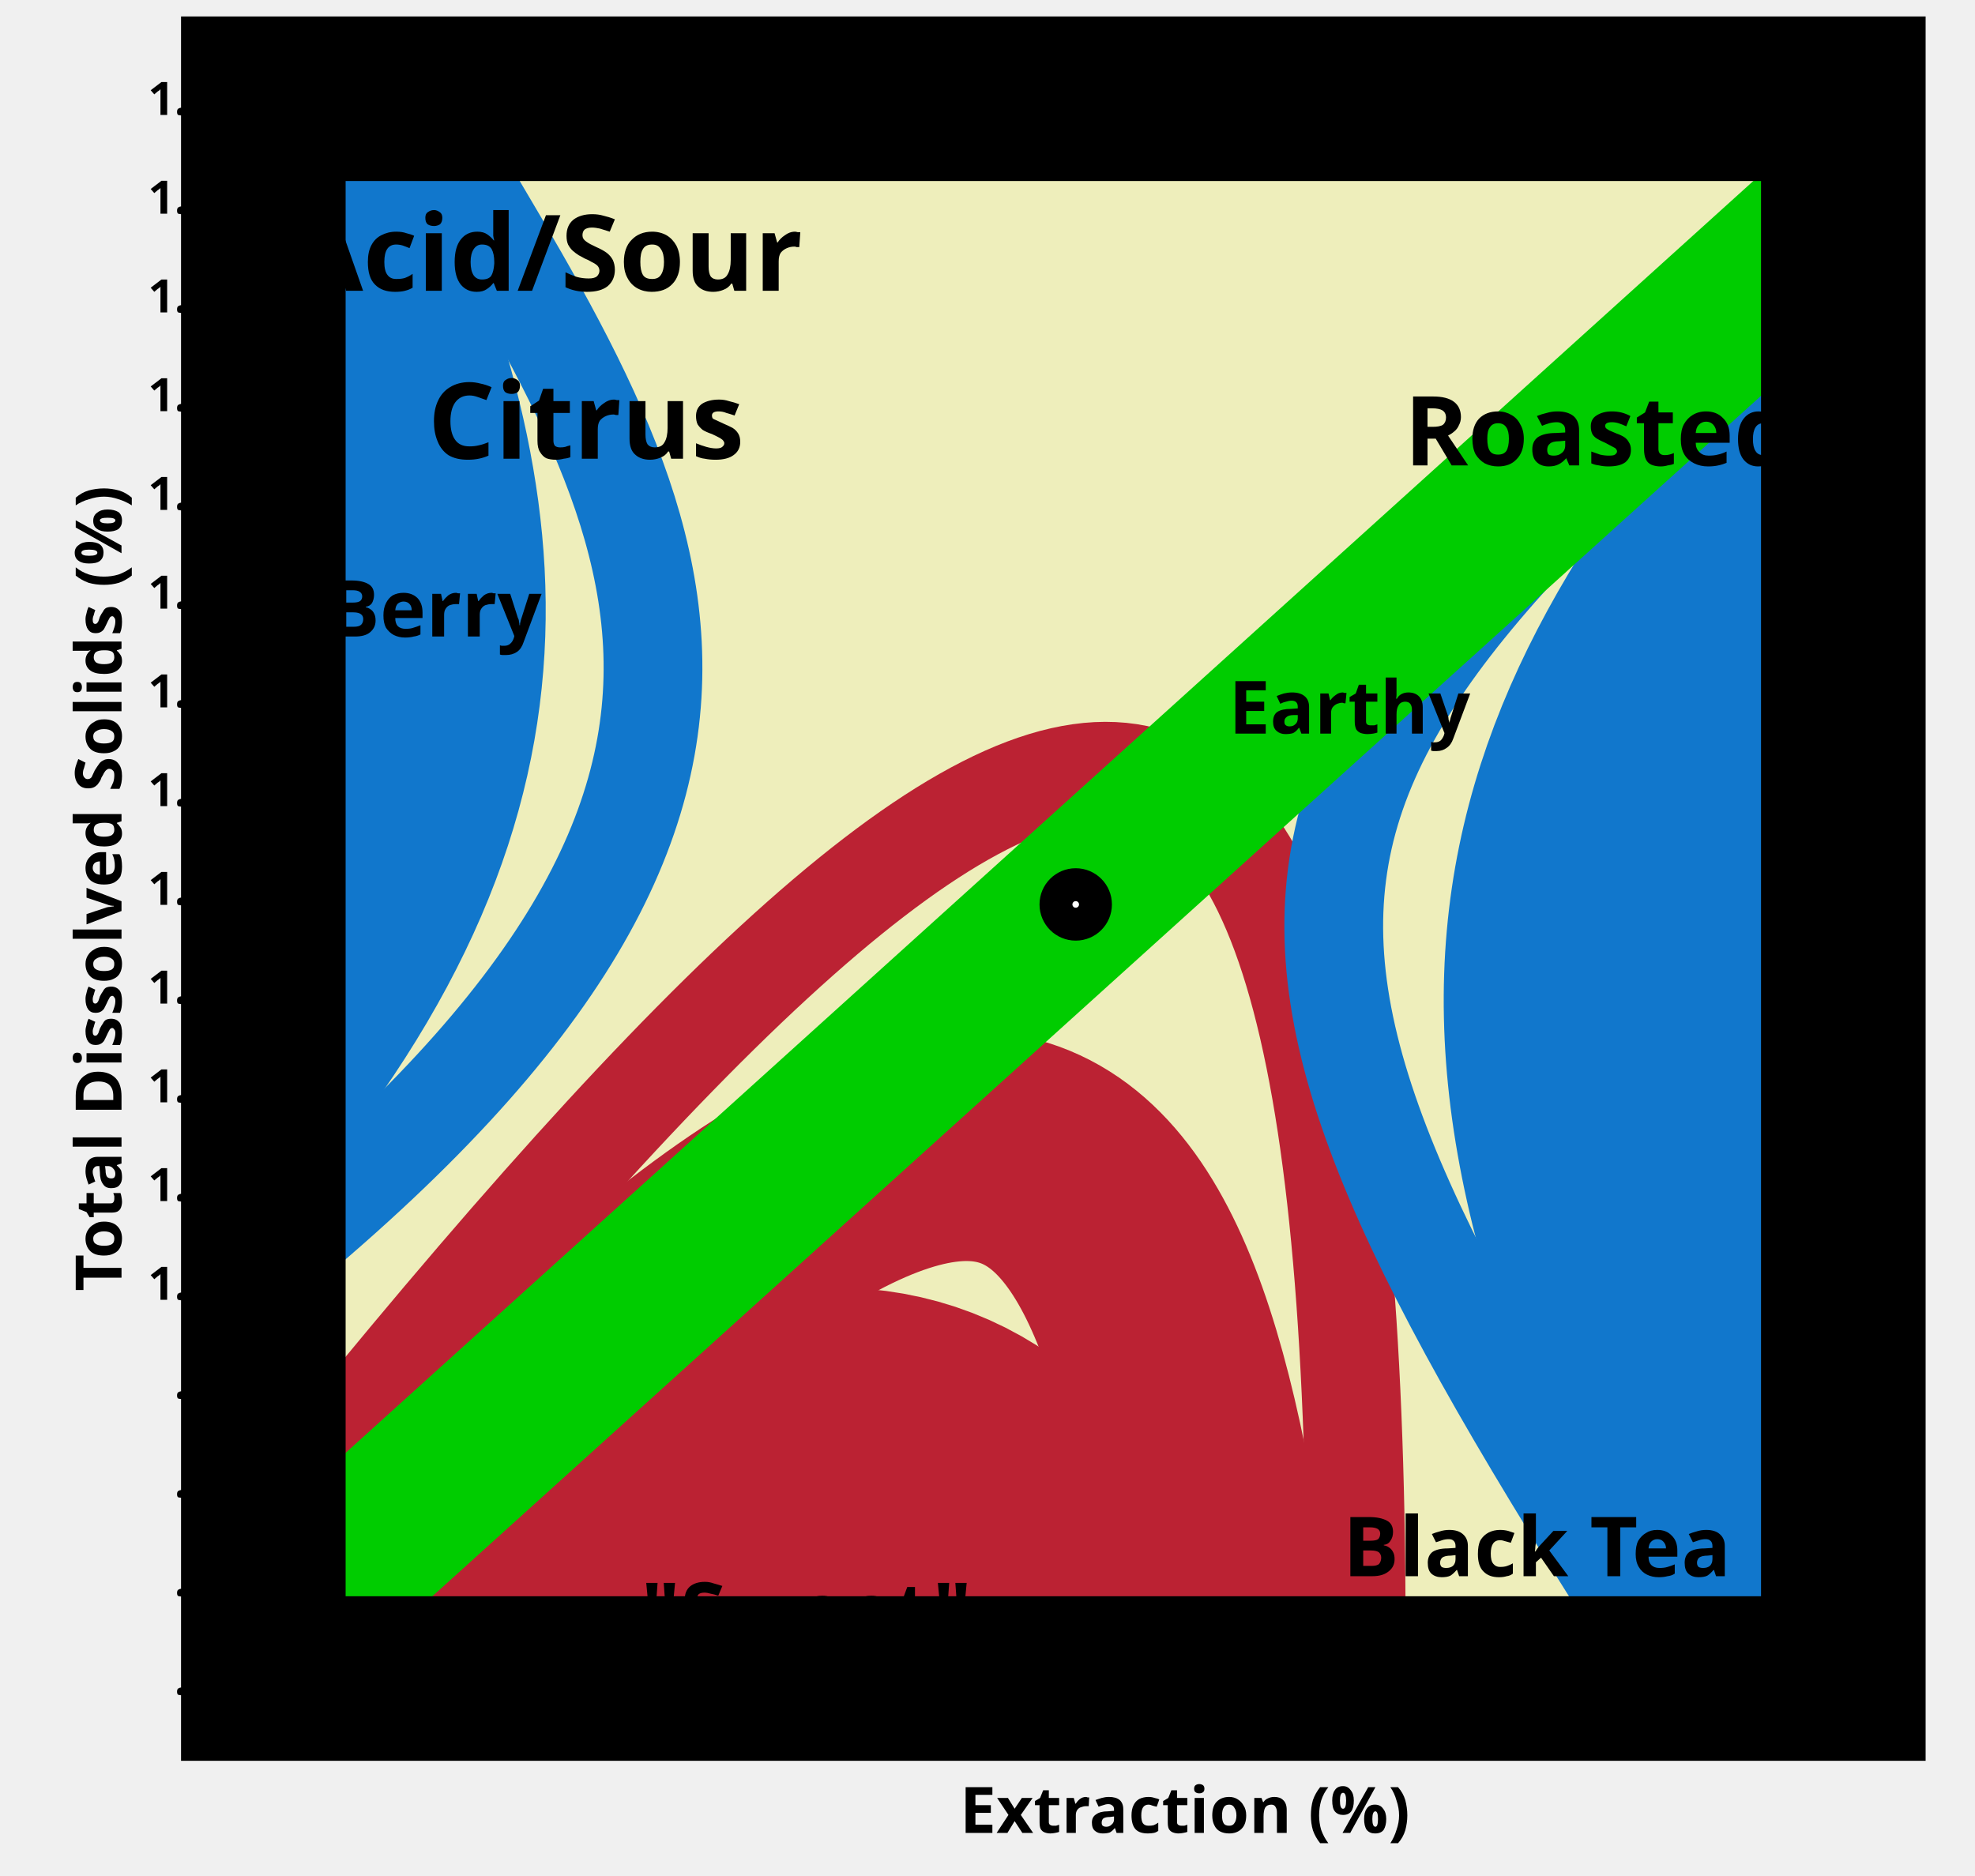
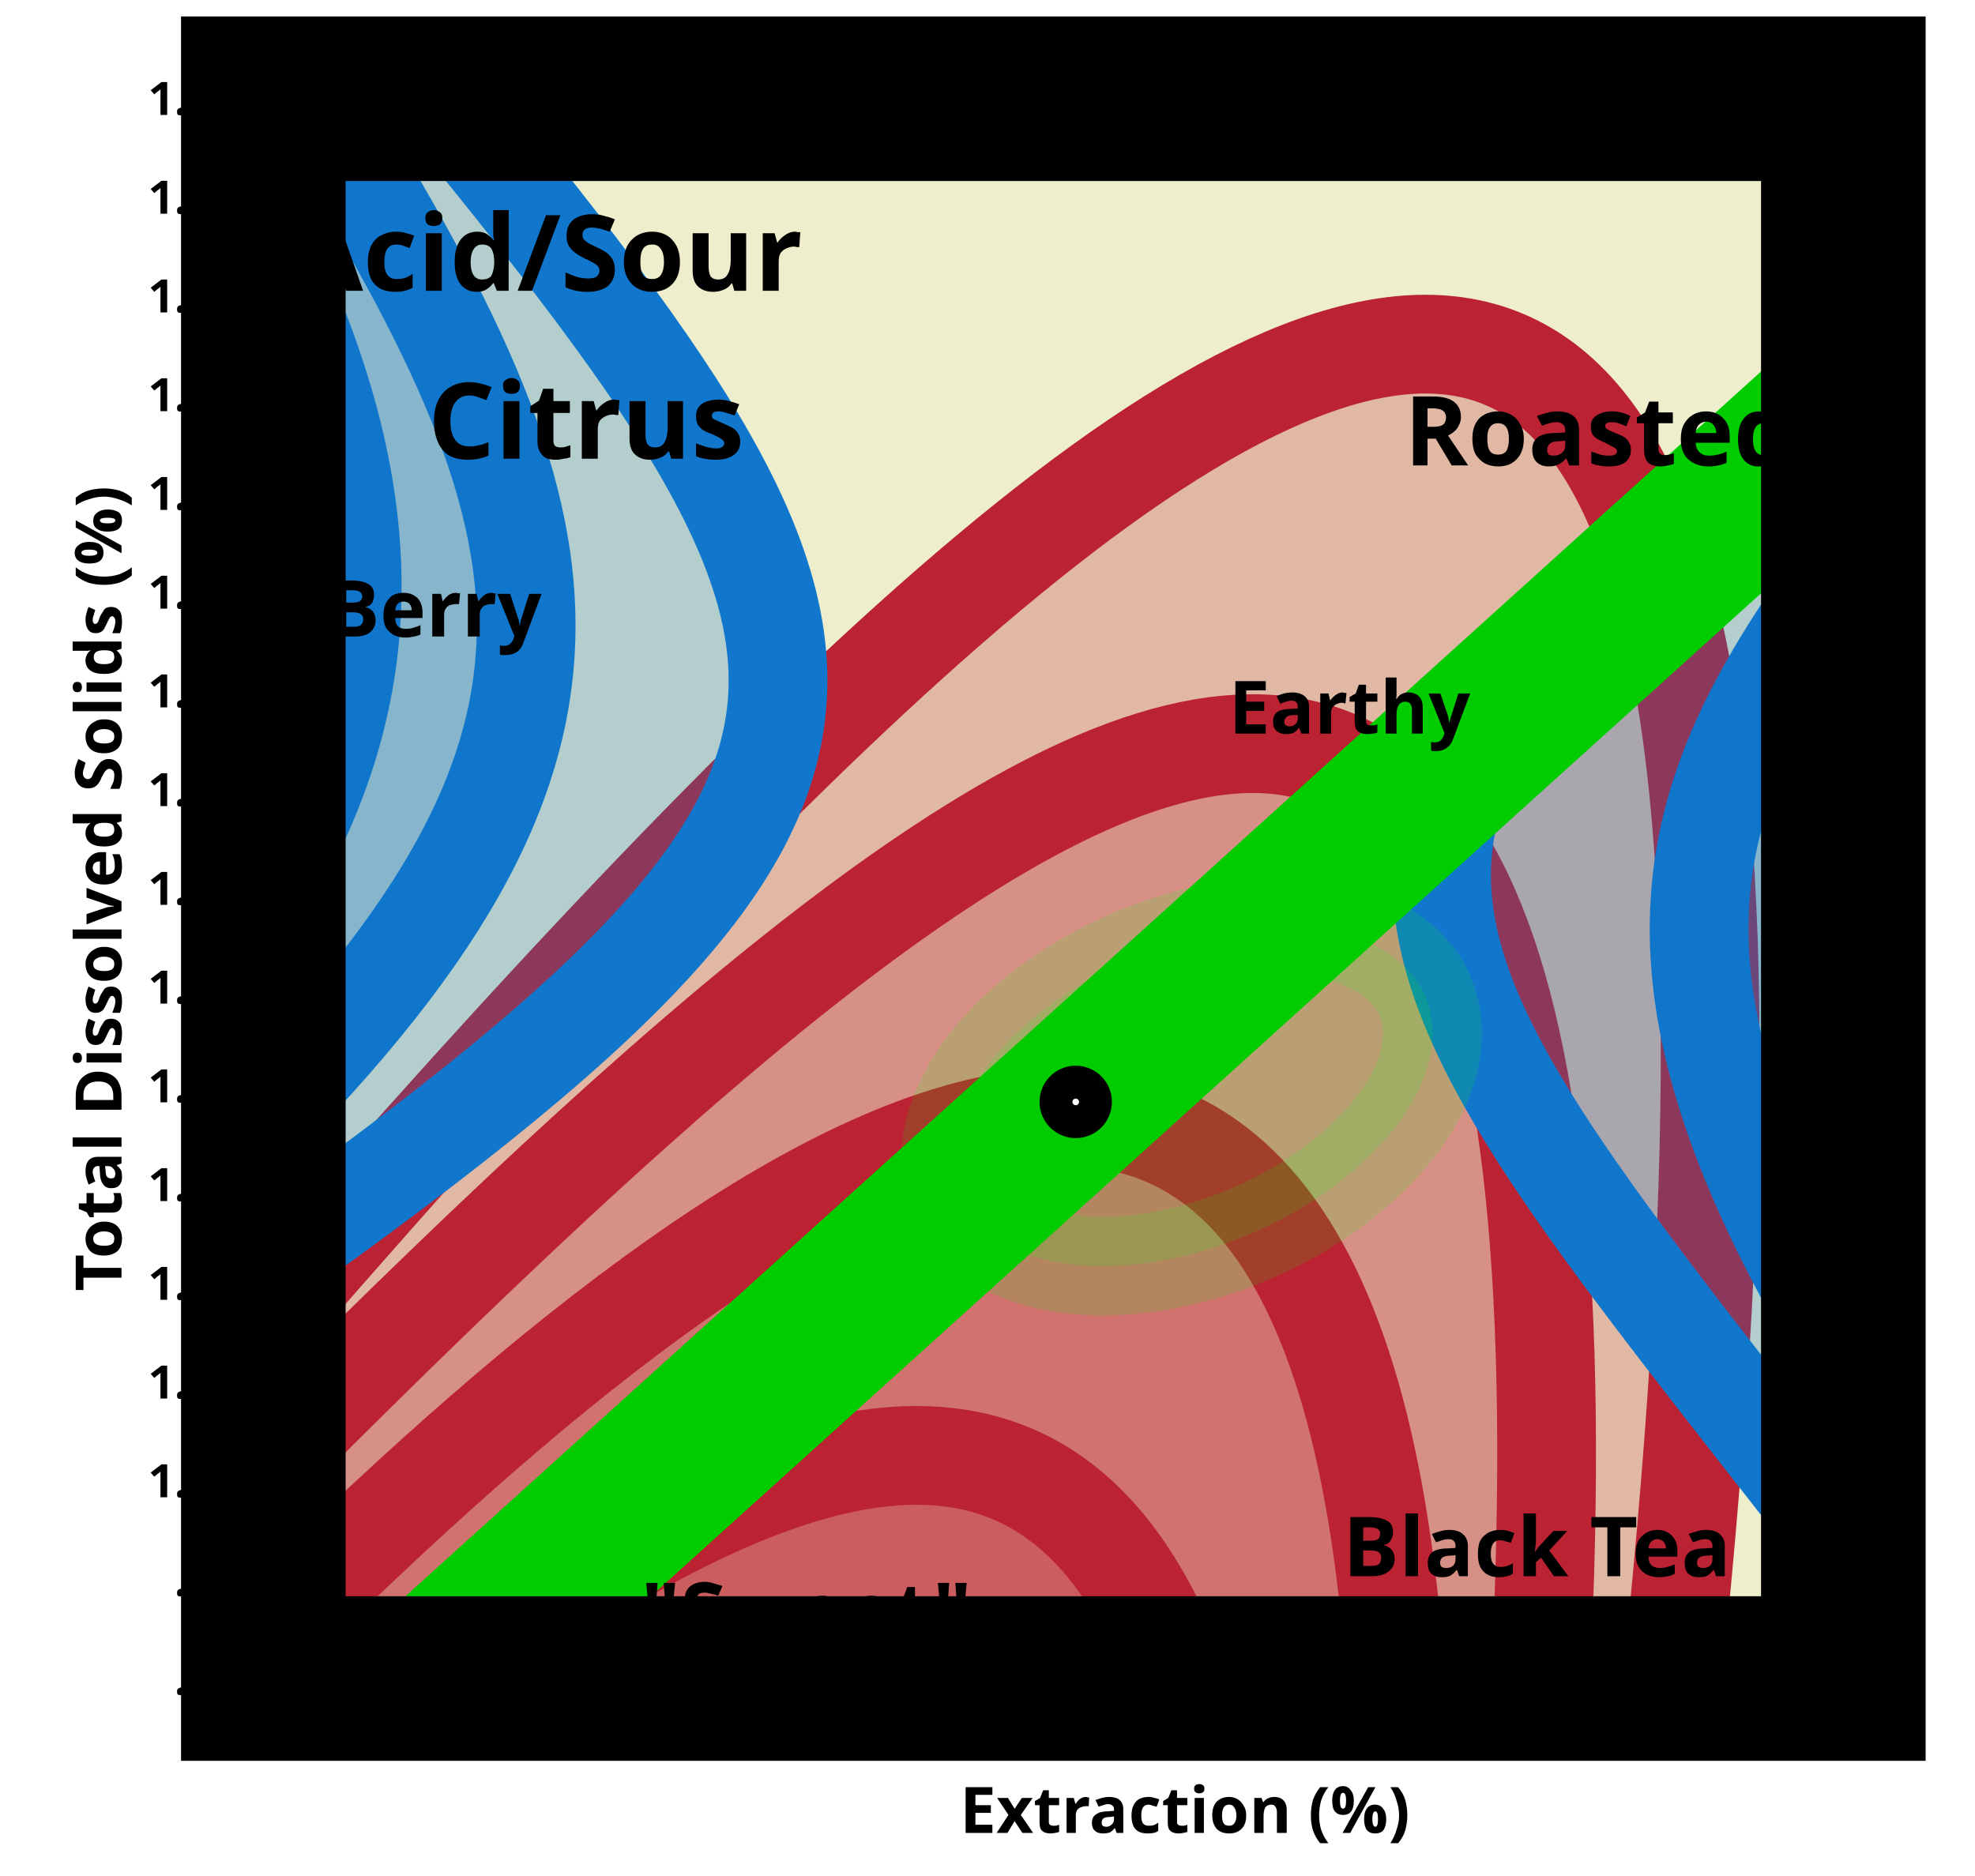
<svg xmlns="http://www.w3.org/2000/svg" id="chart" viewBox="0 0 60 57" font-family="system-ui, sans-serif" font-weight="600" font-size="1.4">
  <defs>
    <clipPath id="clipBox" clipPathUnits="userSpaceOnUse">
-       <rect x="14" y="0.80" width="12" height="0.8" />
+       <rect x="14" y="0.90" width="12" height="0.8" />
    </clipPath>
  </defs>
-   <g id="translation" transform="translate(-48 99) scale(4 -60)">
-     <rect x="14" y="0.8" width="12" height="0.8" fill="#eeb" clip-path="url(#clipBox)" />
+   <rect width="60" height="57" fill="#fff" />
+   <g id="translation" transform="translate(-48 105) scale(4 -60)">
+     <rect x="14" y="0.9" width="12" height="0.8" fill="#eec" clip-path="url(#clipBox)" />
    <g id="liking-lines" fill="none" stroke-linecap="square" clip-path="url(#clipBox)">
-       <g id="cluster1" stroke="#B23">
-         <path stroke-width="12" vector-effect="non-scaling-stroke" d="M15.5 0.8Q18.95 0.996 19.92 0.8" />
-         <path stroke-width="7" vector-effect="non-scaling-stroke" d="M14.15 0.8C19.6 1.207 20.74 1.109 21.3 0.8" />
-         <path stroke-width="3" vector-effect="non-scaling-stroke" d="M14 0.872C20.1 1.381 22.35 1.42 22.3 0.8" />
+       <g id="cluster1" stroke="#B23" fill="#B234">
+         <path stroke-width="3" vector-effect="non-scaling-stroke" d="M15.3 0.9C17.98 1.03 20.0 1.07 20.95 0.9" />
+         <path stroke-width="3" vector-effect="non-scaling-stroke" d="M13.7 0.9C17.4 1.15 22.1 1.39 22.6 0.9" />
+         <path stroke-width="3" vector-effect="non-scaling-stroke" d="M12.4 0.9C19 1.35 24.3 1.69 23.7 0.9" />
+         <path stroke-width="3" vector-effect="non-scaling-stroke" d="M11.7 0.9C20.4 1.59 26.4 1.99 24.7 0.9" />
      </g>
-       <g id="cluster1" stroke="#17C">
-         <path stroke-width="12" vector-effect="non-scaling-stroke" d="M26 0.86C24.55 1.09 24.9 1.2 26 1.36" />
-         <path stroke-width="7" vector-effect="non-scaling-stroke" d="M25.62 0.8C22.87 1.12 23.55 1.26 26 1.449" />
-         <path stroke-width="3" vector-effect="non-scaling-stroke" d="M24.76 0.8C20.94 1.194 21.22 1.25 26 1.527" />
-         <path stroke-width="7" vector-effect="non-scaling-stroke" d="M14 1.113C15.98 1.29 15.34 1.43 14.14 1.6" />
-         <path stroke-width="3" vector-effect="non-scaling-stroke" d="M14 1.01C18.6 1.26 16.9 1.4 15.14 1.6" />
+       <g id="cluster2" stroke="#17C" fill="#17C4">
+         <path stroke-width="3" vector-effect="non-scaling-stroke" d="M26 1.07C24.3 1.26 24.8 1.35 26 1.46" />
+         <path stroke-width="3" vector-effect="non-scaling-stroke" d="M26 0.97C22.5 1.27 21.4 1.33 26 1.555" />
+         <path stroke-width="3" vector-effect="non-scaling-stroke" d="M14 1.3C14.9 1.4 14.9 1.5 14 1.625" />
+         <path stroke-width="3" vector-effect="non-scaling-stroke" d="M14 1.185C17 1.39 16.3 1.5 14 1.74" />
+         <path stroke-width="3" vector-effect="non-scaling-stroke" d="M14 1.11C19.7 1.38 18.7 1.43 14 1.81" />
+       </g>
+       <g id="both-clusters" stroke="#0f02" fill="#0f02">
+         <ellipse stroke-width="3" transform="rotate(1.0 21.05 1.195)" rx="1.83" ry="0.08" cx="21.05" cy="1.195" vector-effect="non-scaling-stroke" />
      </g>
    </g>
    <path id="recipe-line" clip-path="url(#clipBox)" d="M12 0.7L28.6 1.7" fill="none" stroke="#0c0" stroke-width="5" vector-effect="non-scaling-stroke" />
    <ellipse id="brew-point" cx="20.17" cy="1.192" rx="0.15" ry="0.01" stroke="currentColor" fill="#fff" clip-path="url(#clipBox)" vector-effect="non-scaling-stroke" />
-     <path id="ticks" fill="none" stroke="currentColor" stroke-width="3" vector-effect="non-scaling-stroke" d="M14 1.55h0.15M14 1.50h0.15M14 1.45h0.15M14 1.40h0.15M14 1.35h0.15M14 1.30h0.15M14 1.25h0.15M14 1.20h0.15M14 1.15h0.15M14 1.10h0.15M14 1.05h0.15M14 1.00h0.15M14 0.95h0.15M14 0.90h0.15M14 0.85h0.15M15 0.80v0.013M16 0.80v0.013M17 0.80v0.013M18 0.80v0.013M19 0.80v0.013M20 0.80v0.013M21 0.80v0.013M22 0.80v0.013M23 0.80v0.013M24 0.80v0.013M25 0.80v0.013" />
-     <rect x="14" y="0.8" width="12" height="0.8" fill="none" stroke="currentColor" stroke-width="5" vector-effect="non-scaling-stroke" />
+     <path id="ticks" fill="none" stroke="currentColor" stroke-width="3" vector-effect="non-scaling-stroke" d="M14 1.65h0.15     M14 1.60h0.15M14 1.55h0.15M14 1.50h0.15M14 1.45h0.15M14 1.40h0.15M14 1.35h0.15M14 1.30h0.15M14 1.25h0.15M14 1.20h0.15M14 1.15h0.15M14 1.10h0.15M14 1.05h0.15M14 1.00h0.15M14 0.95h0.15     M15 0.90v0.013M16 0.90v0.013M17 0.90v0.013M18 0.90v0.013M19 0.90v0.013M20 0.90v0.013M21 0.90v0.013     M22 0.90v0.013M23 0.90v0.013M24 0.90v0.013M25 0.90v0.013" />
+     <rect x="14" y="0.9" width="12" height="0.8" fill="none" stroke="currentColor" stroke-width="5" vector-effect="non-scaling-stroke" />
  </g>
  <g id="tasting-notes" font-weight="bold" text-anchor="middle" dominant-baseline="middle">
    <text x="13.2" y="18.5" font-size="1.7em">Berry</text>
    <text x="17.8" y="12.8" font-size="2.3em">Citrus</text>
    <text x="16.6" y="7.7" font-size="2.3em">Acid/Sour</text>
    <text x="48.6" y="13.1" font-size="2.1em">Roasted</text>
    <text x="24.5" y="49" font-size="1.8em">"Sweet"</text>
    <text x="46.7" y="47" font-size="1.8em">Black Tea</text>
    <text x="41" y="21.5" font-size="1.6em">Earthy</text>
  </g>
  <text x="3" y="27" font-size="1.4em" transform="rotate(-90 3 27)" text-anchor="middle" dominant-baseline="middle">Total Dissolved Solids (%)</text>
  <g id="tds-labels" text-anchor="end" dominant-baseline="middle" fill="currentColor">
-     <text x="7.3" y="3">1.60</text>
-     <text x="7.3" y="6">1.55</text>
-     <text x="7.3" y="9">1.50</text>
-     <text x="7.3" y="12">1.45</text>
-     <text x="7.3" y="15">1.40</text>
-     <text x="7.3" y="18">1.35</text>
-     <text x="7.3" y="21">1.30</text>
-     <text x="7.3" y="24">1.25</text>
-     <text x="7.3" y="27">1.20</text>
-     <text x="7.3" y="30">1.15</text>
-     <text x="7.3" y="33">1.10</text>
-     <text x="7.3" y="36">1.05</text>
-     <text x="7.3" y="39">1.00</text>
-     <text x="7.3" y="42">.95</text>
-     <text x="7.3" y="45">.90</text>
-     <text x="7.3" y="48">.85</text>
-     <text x="7.3" y="51">.80</text>
+     <text x="7.3" y="3">1.70</text>
+     <text x="7.3" y="6">1.65</text>
+     <text x="7.3" y="9">1.60</text>
+     <text x="7.3" y="12">1.55</text>
+     <text x="7.3" y="15">1.50</text>
+     <text x="7.3" y="18">1.45</text>
+     <text x="7.3" y="21">1.40</text>
+     <text x="7.3" y="24">1.35</text>
+     <text x="7.3" y="27">1.30</text>
+     <text x="7.3" y="30">1.25</text>
+     <text x="7.3" y="33">1.20</text>
+     <text x="7.3" y="36">1.15</text>
+     <text x="7.3" y="39">1.10</text>
+     <text x="7.3" y="42">1.05</text>
+     <text x="7.3" y="45">1.00</text>
+     <text x="7.3" y="48">.95</text>
+     <text x="7.3" y="51">.90</text>
  </g>
  <text x="36" y="55" font-size="1.4em" text-anchor="middle" dominant-baseline="middle">Extraction (%)</text>
  <g id="extraction-labels" text-anchor="middle" dominant-baseline="middle" fill="currentColor">
    <text x="8" y="52.5">14</text>
    <text x="12" y="52.5">15</text>
    <text x="16" y="52.5">16</text>
    <text x="20" y="52.5">17</text>
    <text x="24" y="52.5">18</text>
    <text x="28" y="52.5">19</text>
    <text x="32" y="52.5">20</text>
    <text x="36" y="52.5">21</text>
    <text x="40" y="52.5">22</text>
    <text x="44" y="52.5">23</text>
    <text x="48" y="52.5">24</text>
    <text x="52" y="52.5">25</text>
    <text x="56" y="52.5">26</text>
  </g>
</svg>
